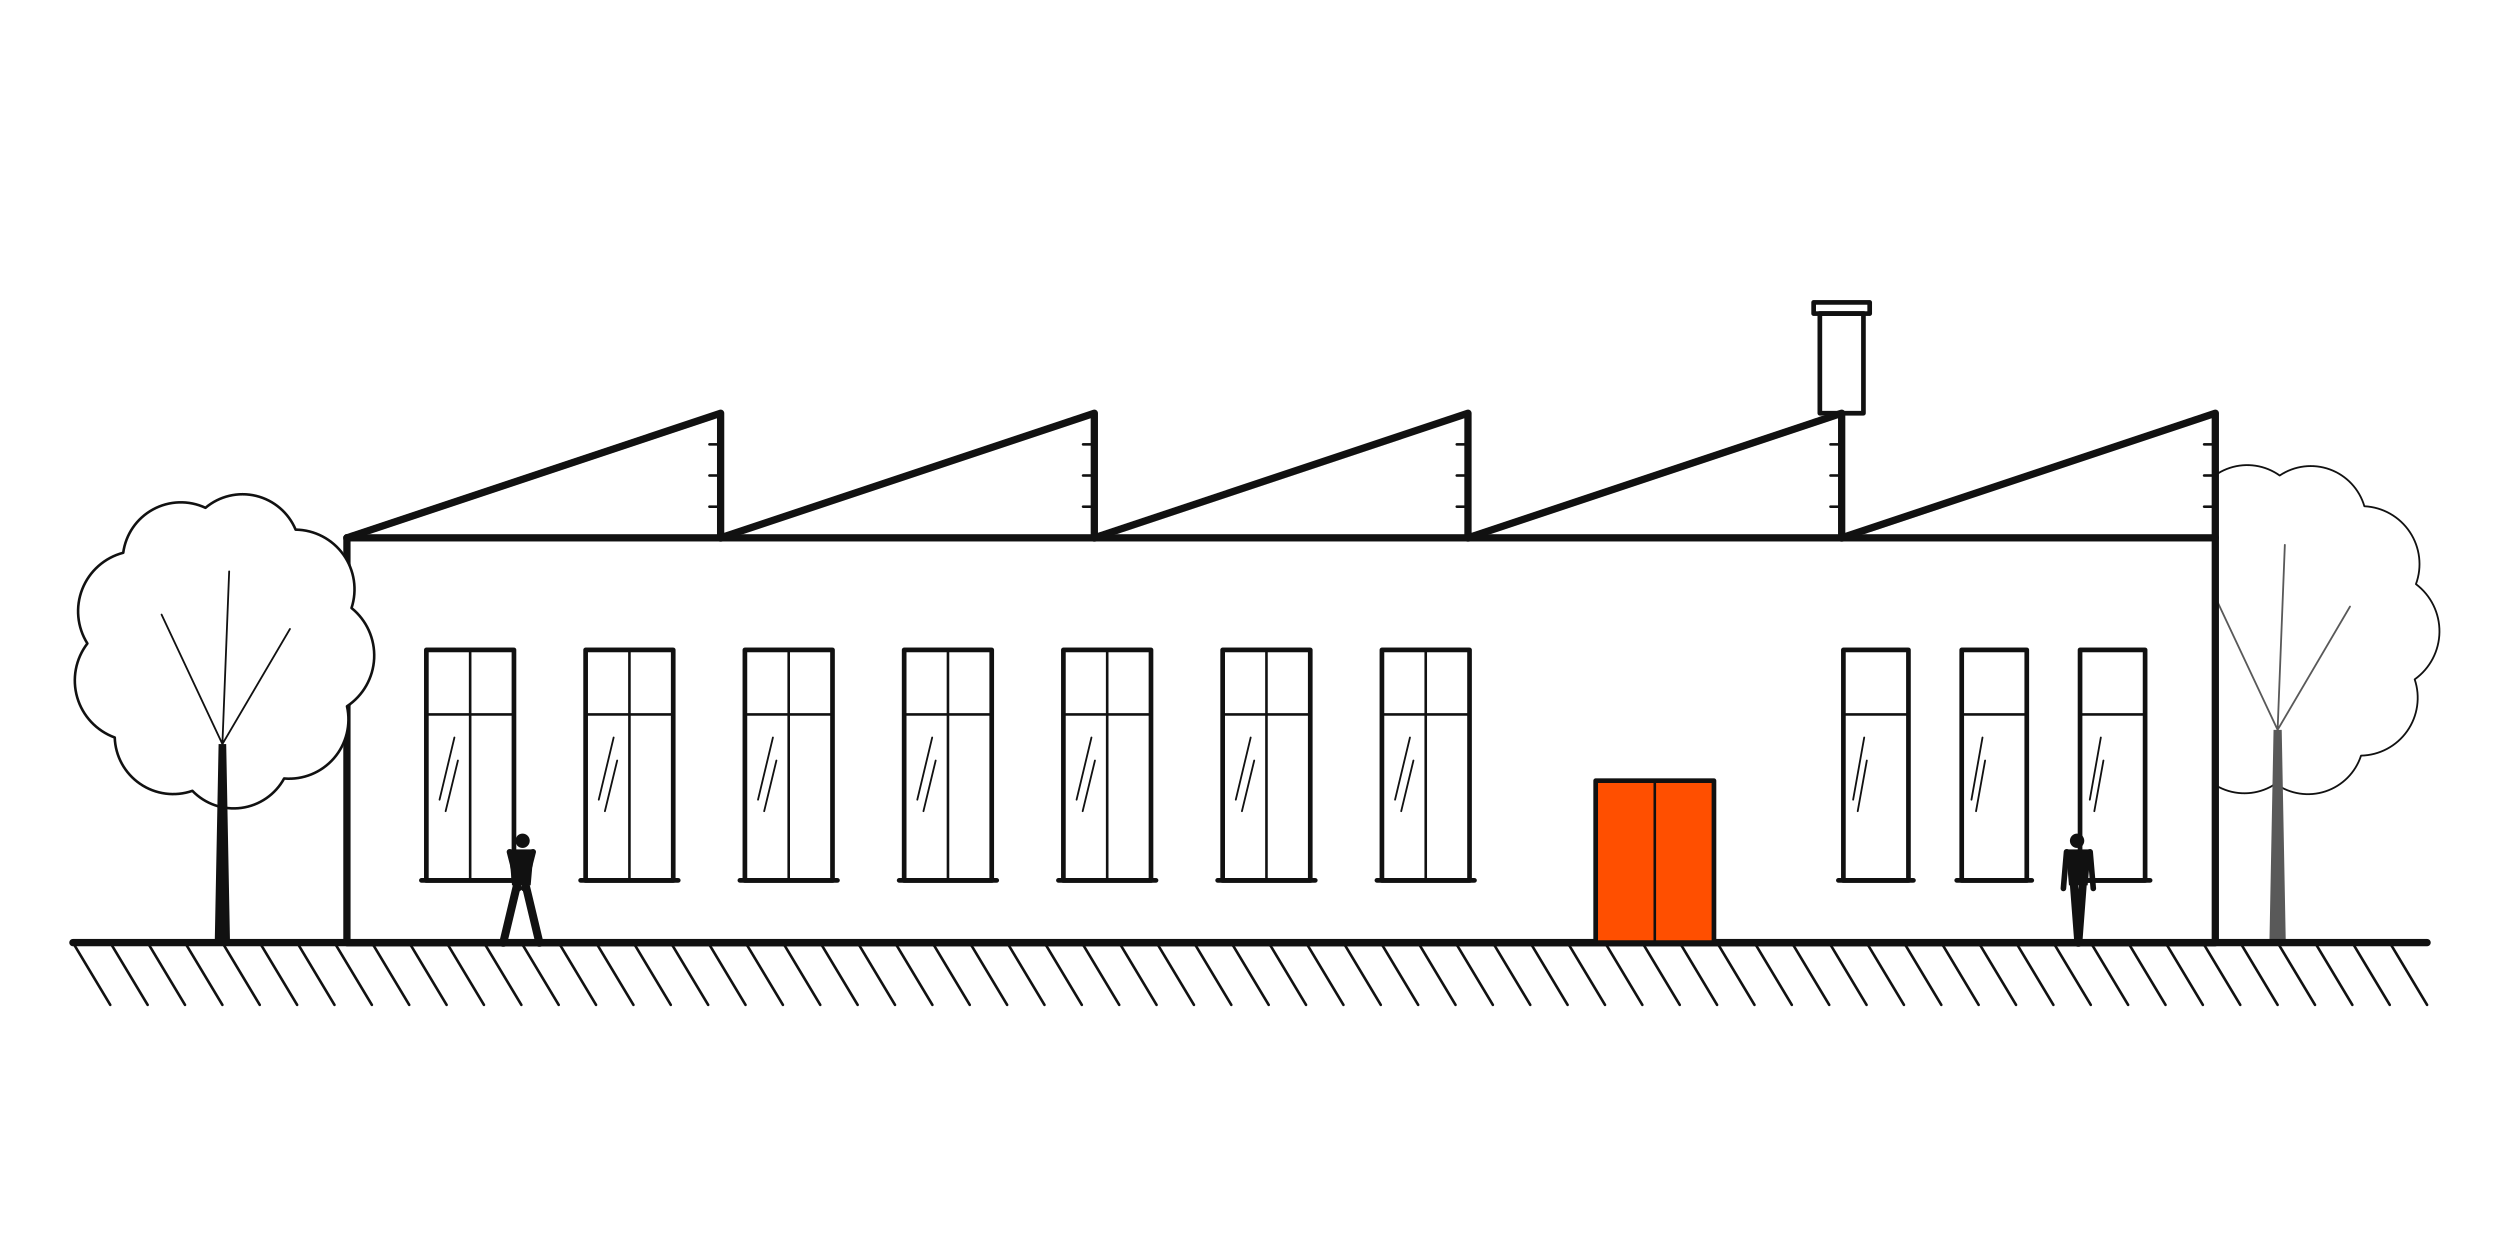
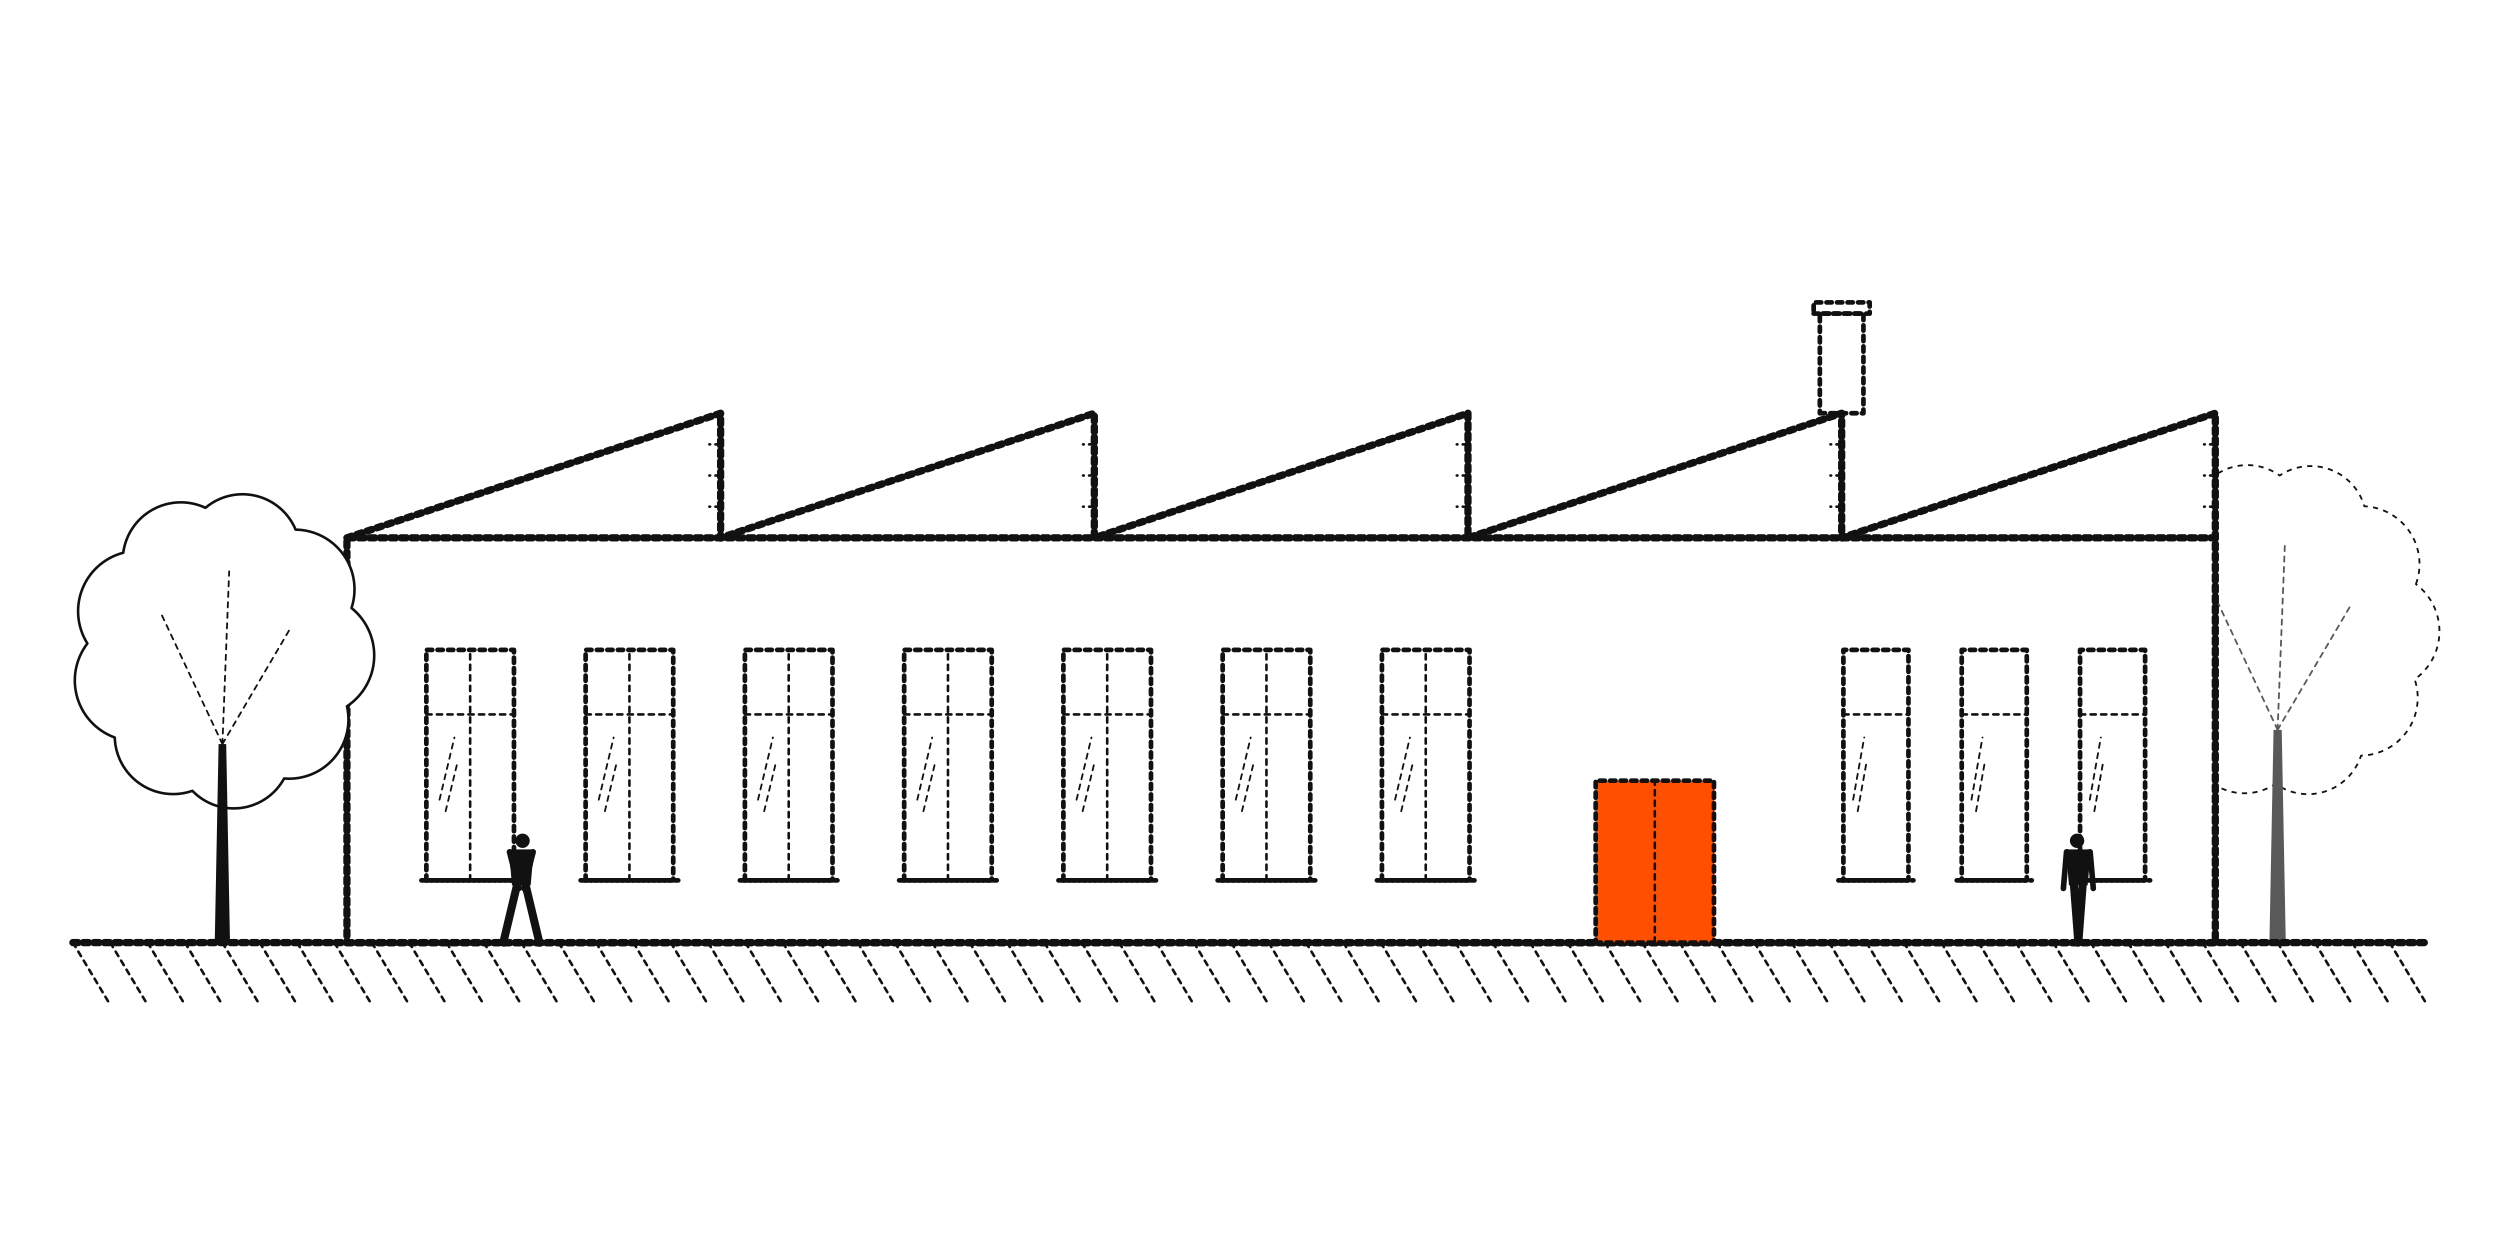
- <svg xmlns="http://www.w3.org/2000/svg" viewBox="0 0 480 240" width="480" height="240" role="img" aria-labelledby="v6-title v6-desc" data-kit="arch.mjs" data-scale="11.958" data-palette="{&quot;ink&quot;:&quot;#111111&quot;,&quot;paper&quot;:&quot;#FFFFFF&quot;,&quot;tint&quot;:&quot;#F7F7F8&quot;,&quot;mid&quot;:&quot;#595959&quot;,&quot;accent&quot;:&quot;#FF4F00&quot;}">
+ <svg xmlns="http://www.w3.org/2000/svg" viewBox="0 0 480 240" width="480" height="240" role="img" aria-labelledby="v6-title v6-desc" data-kit="arch.mjs" data-scale="11.958" data-palette="{&quot;ink&quot;:&quot;#111111&quot;,&quot;paper&quot;:&quot;#FFFFFF&quot;,&quot;tint&quot;:&quot;#F7F7F8&quot;,&quot;mid&quot;:&quot;#595959&quot;,&quot;accent&quot;:&quot;#FF4F00&quot;}" data-animate="true">
+   <style>
+ /* The hidden state lives only in the keyframes (fill-mode both): where animations do not run, the drawing shows complete. */
+ .v6-draw{stroke-dasharray:1 1.02;animation:v6-draw 0.90s ease-out both}
+ .v6-fade{animation:v6-fade 0.60s ease-out both}
+ @keyframes v6-draw{from{stroke-dashoffset:1.01}to{stroke-dashoffset:0}}
+ @keyframes v6-fade{from{opacity:0}to{opacity:1}}
+ @media (prefers-reduced-motion: reduce){.v6-draw,.v6-fade{animation:none;stroke-dasharray:none;stroke-dashoffset:0;opacity:1}}
+ </style>
  <rect width="480" height="240" fill="#FFFFFF" />
  <g data-layer="back">
-     <path d="M463.86 112.15A11.12 11.12 0 0 0 453.96 97.2A10.72 10.72 0 0 0 437.7 91.3A10.71 10.71 0 0 0 421.28 96.71A11.10 11.10 0 0 0 410.98 111.35A11.34 11.34 0 0 0 410.74 129.64A11.12 11.12 0 0 0 420.64 144.59A10.72 10.72 0 0 0 436.91 150.49A10.71 10.71 0 0 0 453.32 145.08A11.10 11.10 0 0 0 463.62 130.44A11.34 11.34 0 0 0 463.86 112.15Z" fill="none" stroke="#111111" stroke-width="0.35" stroke-linejoin="round" />
-     <path d="M435.73 180.98L436.52 140.13L438.09 140.13L438.87 180.98Z" fill="#595959" stroke="none" />
-     <path d="M437.3 140.13L424.79 113.5M437.3 140.13L451.2 116.46M437.3 140.13L438.69 104.62" fill="none" stroke="#595959" stroke-width="0.35" stroke-linecap="round" stroke-linejoin="round" />
+     <path class="v6-draw" pathLength="1" style="animation-delay:0.00s" d="M463.86 112.15A11.12 11.12 0 0 0 453.96 97.2A10.72 10.72 0 0 0 437.7 91.3A10.71 10.71 0 0 0 421.28 96.71A11.10 11.10 0 0 0 410.98 111.35A11.34 11.34 0 0 0 410.74 129.64A11.12 11.12 0 0 0 420.64 144.59A10.72 10.72 0 0 0 436.91 150.49A10.71 10.71 0 0 0 453.32 145.08A11.10 11.10 0 0 0 463.62 130.44A11.34 11.34 0 0 0 463.86 112.15Z" fill="none" stroke="#111111" stroke-width="0.35" stroke-linejoin="round" />
+     <path class="v6-fade" style="animation-delay:0.03s" d="M435.73 180.98L436.52 140.13L438.09 140.13L438.87 180.98Z" fill="#595959" stroke="none" />
+     <path class="v6-draw" pathLength="1" style="animation-delay:0.05s" d="M437.3 140.13L424.79 113.5M437.3 140.13L451.2 116.46M437.3 140.13L438.69 104.62" fill="none" stroke="#595959" stroke-width="0.35" stroke-linecap="round" stroke-linejoin="round" />
  </g>
  <g data-layer="ground">
-     <path d="M14 180.98L466 180.98" fill="none" stroke="#111111" stroke-width="1.4" stroke-linecap="round" stroke-linejoin="round" />
-     <path d="M14 180.98L21.17 192.94M21.17 180.98L28.35 192.94M28.35 180.98L35.52 192.94M35.52 180.98L42.7 192.94M42.7 180.98L49.87 192.94M49.87 180.98L57.05 192.94M57.05 180.98L64.22 192.94M64.22 180.98L71.4 192.94M71.4 180.98L78.57 192.94M78.57 180.98L85.75 192.94M85.75 180.98L92.92 192.94M92.92 180.98L100.1 192.94M100.1 180.98L107.27 192.94M107.27 180.98L114.44 192.94M114.44 180.98L121.62 192.94M121.62 180.98L128.79 192.94M128.79 180.98L135.97 192.94M135.97 180.98L143.14 192.94M143.14 180.98L150.32 192.94M150.32 180.98L157.49 192.94M157.49 180.98L164.67 192.94M164.67 180.98L171.84 192.94M171.84 180.98L179.02 192.94M179.02 180.98L186.19 192.94M186.19 180.98L193.37 192.94M193.37 180.98L200.54 192.94M200.54 180.98L207.71 192.94M207.71 180.98L214.89 192.94M214.89 180.98L222.06 192.94M222.06 180.98L229.24 192.94M229.24 180.98L236.41 192.94M236.41 180.98L243.59 192.94M243.59 180.98L250.76 192.94M250.76 180.98L257.94 192.94M257.94 180.98L265.11 192.94M265.11 180.98L272.29 192.94M272.29 180.98L279.46 192.94M279.46 180.98L286.63 192.94M286.63 180.98L293.81 192.94M293.81 180.98L300.98 192.94M300.98 180.98L308.16 192.94M308.16 180.98L315.33 192.94M315.33 180.98L322.51 192.94M322.51 180.98L329.68 192.94M329.68 180.98L336.86 192.94M336.86 180.98L344.03 192.94M344.03 180.98L351.21 192.94M351.21 180.98L358.38 192.94M358.38 180.98L365.56 192.94M365.56 180.98L372.73 192.94M372.73 180.98L379.9 192.94M379.9 180.98L387.08 192.94M387.08 180.98L394.25 192.94M394.25 180.98L401.43 192.94M401.43 180.98L408.6 192.94M408.6 180.98L415.78 192.94M415.78 180.98L422.95 192.94M422.95 180.98L430.13 192.94M430.13 180.98L437.3 192.94M437.3 180.98L444.48 192.94M444.48 180.98L451.65 192.94M451.65 180.98L458.83 192.94M458.83 180.98L466 192.94" fill="none" stroke="#111111" stroke-width="0.5" stroke-linecap="round" stroke-linejoin="round" />
+     <path class="v6-draw" pathLength="1" style="animation-delay:0.15s" d="M14 180.98L466 180.98" fill="none" stroke="#111111" stroke-width="1.4" stroke-linecap="round" stroke-linejoin="round" />
+     <path class="v6-draw" pathLength="1" style="animation-delay:0.17s" d="M14 180.98L21.17 192.94M21.17 180.98L28.35 192.94M28.35 180.98L35.52 192.94M35.52 180.98L42.7 192.94M42.7 180.98L49.87 192.94M49.87 180.98L57.05 192.94M57.05 180.98L64.22 192.94M64.22 180.98L71.4 192.94M71.4 180.98L78.57 192.94M78.57 180.98L85.75 192.94M85.75 180.98L92.92 192.94M92.92 180.98L100.1 192.94M100.1 180.98L107.27 192.94M107.27 180.98L114.44 192.94M114.44 180.98L121.62 192.94M121.62 180.98L128.79 192.94M128.79 180.98L135.97 192.94M135.97 180.98L143.14 192.94M143.14 180.98L150.32 192.94M150.32 180.98L157.49 192.94M157.49 180.98L164.67 192.94M164.67 180.98L171.84 192.94M171.84 180.98L179.02 192.94M179.02 180.98L186.19 192.94M186.19 180.98L193.37 192.94M193.37 180.98L200.54 192.94M200.54 180.98L207.71 192.94M207.71 180.98L214.89 192.94M214.89 180.98L222.06 192.94M222.06 180.98L229.24 192.94M229.24 180.98L236.41 192.94M236.41 180.98L243.59 192.94M243.59 180.98L250.76 192.94M250.76 180.98L257.94 192.94M257.94 180.98L265.11 192.94M265.11 180.98L272.29 192.94M272.29 180.98L279.46 192.94M279.46 180.98L286.63 192.94M286.63 180.98L293.81 192.94M293.81 180.98L300.98 192.94M300.98 180.98L308.16 192.94M308.16 180.98L315.33 192.94M315.33 180.98L322.51 192.94M322.51 180.98L329.68 192.94M329.68 180.98L336.86 192.94M336.86 180.98L344.03 192.94M344.03 180.98L351.21 192.94M351.21 180.98L358.38 192.94M358.38 180.98L365.56 192.94M365.56 180.98L372.73 192.94M372.73 180.98L379.9 192.94M379.9 180.98L387.08 192.94M387.08 180.98L394.25 192.94M394.25 180.98L401.43 192.94M401.43 180.98L408.6 192.94M408.6 180.98L415.78 192.94M415.78 180.98L422.95 192.94M422.95 180.98L430.13 192.94M430.13 180.98L437.3 192.94M437.3 180.98L444.48 192.94M444.48 180.98L451.65 192.94M451.65 180.98L458.83 192.94M458.83 180.98L466 192.94" fill="none" stroke="#111111" stroke-width="0.5" stroke-linecap="round" stroke-linejoin="round" />
  </g>
  <g data-layer="fill">
-     <path d="M66.61 180.98H425.34V103.26H66.61Z" fill="#FFFFFF" stroke="none" />
-     <path d="M66.61 103.26L138.36 79.34V103.26L210.11 79.34V103.26L281.85 79.34V103.26L353.6 79.34V103.26L425.34 79.34V103.26Z" fill="#FFFFFF" stroke="none" />
-     <path d="M349.41 79.34H357.78V60.21H349.41Z" fill="#FFFFFF" stroke="none" />
+     <path class="v6-fade" style="animation-delay:0.90s" d="M66.61 180.98H425.34V103.26H66.61Z" fill="#FFFFFF" stroke="none" />
+     <path class="v6-fade" style="animation-delay:0.93s" d="M66.61 103.26L138.36 79.34V103.26L210.11 79.34V103.26L281.85 79.34V103.26L353.6 79.34V103.26L425.34 79.34V103.26Z" fill="#FFFFFF" stroke="none" />
+     <path class="v6-fade" style="animation-delay:0.95s" d="M349.41 79.34H357.78V60.21H349.41Z" fill="#FFFFFF" stroke="none" />
  </g>
  <g data-layer="lines">
-     <path d="M66.61 180.98H425.34V103.26H66.61Z" fill="none" stroke="#111111" stroke-width="1.4" stroke-linecap="round" stroke-linejoin="round" />
-     <path d="M66.61 103.26L138.36 79.34V103.26L210.11 79.34V103.26L281.85 79.34V103.26L353.6 79.34V103.26L425.34 79.34V103.26" fill="none" stroke="#111111" stroke-width="1.4" stroke-linecap="round" stroke-linejoin="round" />
-     <path d="M349.41 79.34H357.78V60.21H349.41Z" fill="none" stroke="#111111" stroke-width="0.9" stroke-linecap="round" stroke-linejoin="round" />
-     <path d="M348.22 60.21H358.98V58.06H348.22Z" fill="none" stroke="#111111" stroke-width="0.9" stroke-linecap="round" stroke-linejoin="round" />
+     <path class="v6-draw" pathLength="1" style="animation-delay:0.35s" d="M66.61 180.98H425.34V103.26H66.61Z" fill="none" stroke="#111111" stroke-width="1.4" stroke-linecap="round" stroke-linejoin="round" />
+     <path class="v6-draw" pathLength="1" style="animation-delay:0.38s" d="M66.61 103.26L138.36 79.34V103.26L210.11 79.34V103.26L281.85 79.34V103.26L353.6 79.34V103.26L425.34 79.34V103.26" fill="none" stroke="#111111" stroke-width="1.4" stroke-linecap="round" stroke-linejoin="round" />
+     <path class="v6-draw" pathLength="1" style="animation-delay:0.40s" d="M349.41 79.34H357.78V60.21H349.41Z" fill="none" stroke="#111111" stroke-width="0.9" stroke-linecap="round" stroke-linejoin="round" />
+     <path class="v6-draw" pathLength="1" style="animation-delay:0.42s" d="M348.22 60.21H358.98V58.06H348.22Z" fill="none" stroke="#111111" stroke-width="0.9" stroke-linecap="round" stroke-linejoin="round" />
  </g>
  <g data-layer="detail">
-     <path d="M138.36 97.28L136.21 97.28M138.36 91.3L136.21 91.3M138.36 85.32L136.21 85.32M210.11 97.28L207.95 97.28M210.11 91.3L207.95 91.3M210.11 85.32L207.95 85.32M281.85 97.28L279.7 97.28M281.85 91.3L279.7 91.3M281.85 85.32L279.7 85.32M353.6 97.28L351.45 97.28M353.6 91.3L351.45 91.3M353.6 85.32L351.45 85.32M425.34 97.28L423.19 97.28M425.34 91.3L423.19 91.3M425.34 85.32L423.19 85.32" fill="none" stroke="#111111" stroke-width="0.5" stroke-linecap="round" stroke-linejoin="round" />
-     <path d="M81.86 169.03H98.68V124.78H81.86Z" fill="#FFFFFF" stroke="none" />
-     <path d="M81.86 169.03H98.68V124.78H81.86Z" fill="none" stroke="#111111" stroke-width="0.9" stroke-linecap="round" stroke-linejoin="round" />
-     <path d="M90.27 169.03L90.27 124.78M81.86 137.17L98.68 137.17" fill="none" stroke="#111111" stroke-width="0.5" stroke-linecap="round" stroke-linejoin="round" />
-     <path d="M84.39 153.54L87.25 141.6M85.56 155.75L87.92 146.02" fill="none" stroke="#111111" stroke-width="0.35" stroke-linecap="round" stroke-linejoin="round" />
-     <path d="M80.91 169.03L99.64 169.03" fill="none" stroke="#111111" stroke-width="0.9" stroke-linecap="round" stroke-linejoin="round" />
-     <path d="M112.44 169.03H129.26V124.78H112.44Z" fill="#FFFFFF" stroke="none" />
-     <path d="M112.44 169.03H129.26V124.78H112.44Z" fill="none" stroke="#111111" stroke-width="0.9" stroke-linecap="round" stroke-linejoin="round" />
-     <path d="M120.85 169.03L120.85 124.78M112.44 137.17L129.26 137.17" fill="none" stroke="#111111" stroke-width="0.5" stroke-linecap="round" stroke-linejoin="round" />
-     <path d="M114.96 153.54L117.82 141.6M116.14 155.75L118.5 146.02" fill="none" stroke="#111111" stroke-width="0.35" stroke-linecap="round" stroke-linejoin="round" />
-     <path d="M111.48 169.03L130.22 169.03" fill="none" stroke="#111111" stroke-width="0.9" stroke-linecap="round" stroke-linejoin="round" />
-     <path d="M143.02 169.03H159.84V124.78H143.02Z" fill="#FFFFFF" stroke="none" />
-     <path d="M143.02 169.03H159.84V124.78H143.02Z" fill="none" stroke="#111111" stroke-width="0.9" stroke-linecap="round" stroke-linejoin="round" />
-     <path d="M151.43 169.03L151.43 124.78M143.02 137.17L159.84 137.17" fill="none" stroke="#111111" stroke-width="0.5" stroke-linecap="round" stroke-linejoin="round" />
-     <path d="M145.54 153.54L148.4 141.6M146.72 155.75L149.07 146.02" fill="none" stroke="#111111" stroke-width="0.35" stroke-linecap="round" stroke-linejoin="round" />
-     <path d="M142.06 169.03L160.79 169.03" fill="none" stroke="#111111" stroke-width="0.9" stroke-linecap="round" stroke-linejoin="round" />
-     <path d="M173.6 169.03H190.41V124.78H173.6Z" fill="#FFFFFF" stroke="none" />
-     <path d="M173.6 169.03H190.41V124.78H173.6Z" fill="none" stroke="#111111" stroke-width="0.9" stroke-linecap="round" stroke-linejoin="round" />
-     <path d="M182.01 169.03L182.01 124.78M173.6 137.17L190.41 137.17" fill="none" stroke="#111111" stroke-width="0.5" stroke-linecap="round" stroke-linejoin="round" />
-     <path d="M176.12 153.54L178.98 141.6M177.3 155.75L179.65 146.02" fill="none" stroke="#111111" stroke-width="0.35" stroke-linecap="round" stroke-linejoin="round" />
-     <path d="M172.64 169.03L191.37 169.03" fill="none" stroke="#111111" stroke-width="0.9" stroke-linecap="round" stroke-linejoin="round" />
-     <path d="M204.17 169.03H220.99V124.78H204.17Z" fill="#FFFFFF" stroke="none" />
-     <path d="M204.17 169.03H220.99V124.78H204.17Z" fill="none" stroke="#111111" stroke-width="0.9" stroke-linecap="round" stroke-linejoin="round" />
-     <path d="M212.58 169.03L212.58 124.78M204.17 137.17L220.99 137.17" fill="none" stroke="#111111" stroke-width="0.5" stroke-linecap="round" stroke-linejoin="round" />
-     <path d="M206.7 153.54L209.56 141.6M207.87 155.75L210.23 146.02" fill="none" stroke="#111111" stroke-width="0.35" stroke-linecap="round" stroke-linejoin="round" />
-     <path d="M203.22 169.03L221.95 169.03" fill="none" stroke="#111111" stroke-width="0.9" stroke-linecap="round" stroke-linejoin="round" />
-     <path d="M234.75 169.03H251.57V124.78H234.75Z" fill="#FFFFFF" stroke="none" />
-     <path d="M234.75 169.03H251.57V124.78H234.75Z" fill="none" stroke="#111111" stroke-width="0.9" stroke-linecap="round" stroke-linejoin="round" />
-     <path d="M243.16 169.03L243.16 124.78M234.75 137.17L251.57 137.17" fill="none" stroke="#111111" stroke-width="0.5" stroke-linecap="round" stroke-linejoin="round" />
-     <path d="M237.27 153.54L240.13 141.6M238.45 155.75L240.81 146.02" fill="none" stroke="#111111" stroke-width="0.35" stroke-linecap="round" stroke-linejoin="round" />
-     <path d="M233.79 169.03L252.53 169.03" fill="none" stroke="#111111" stroke-width="0.9" stroke-linecap="round" stroke-linejoin="round" />
-     <path d="M265.33 169.03H282.15V124.78H265.33Z" fill="#FFFFFF" stroke="none" />
-     <path d="M265.33 169.03H282.15V124.78H265.33Z" fill="none" stroke="#111111" stroke-width="0.9" stroke-linecap="round" stroke-linejoin="round" />
-     <path d="M273.74 169.03L273.74 124.78M265.33 137.17L282.15 137.17" fill="none" stroke="#111111" stroke-width="0.5" stroke-linecap="round" stroke-linejoin="round" />
-     <path d="M267.85 153.54L270.71 141.6M269.03 155.75L271.38 146.02" fill="none" stroke="#111111" stroke-width="0.35" stroke-linecap="round" stroke-linejoin="round" />
-     <path d="M264.37 169.03L283.1 169.03" fill="none" stroke="#111111" stroke-width="0.9" stroke-linecap="round" stroke-linejoin="round" />
-     <path d="M306.37 180.98H329.08V149.89H306.37Z" fill="#FF4F00" stroke="none" />
-     <path d="M306.37 180.98H329.08V149.89H306.37Z" fill="none" stroke="#111111" stroke-width="0.9" stroke-linecap="round" stroke-linejoin="round" />
-     <path d="M317.72 180.98L317.72 149.89" fill="none" stroke="#111111" stroke-width="0.5" stroke-linecap="round" stroke-linejoin="round" />
-     <path d="M353.93 169.03H366.42V124.78H353.93Z" fill="#FFFFFF" stroke="none" />
-     <path d="M353.93 169.03H366.42V124.78H353.93Z" fill="none" stroke="#111111" stroke-width="0.9" stroke-linecap="round" stroke-linejoin="round" />
-     <path d="M353.93 137.17L366.42 137.17" fill="none" stroke="#111111" stroke-width="0.5" stroke-linecap="round" stroke-linejoin="round" />
-     <path d="M355.8 153.54L357.93 141.6M356.68 155.75L358.43 146.02" fill="none" stroke="#111111" stroke-width="0.35" stroke-linecap="round" stroke-linejoin="round" />
-     <path d="M352.97 169.03L367.38 169.03" fill="none" stroke="#111111" stroke-width="0.9" stroke-linecap="round" stroke-linejoin="round" />
-     <path d="M376.65 169.03H389.14V124.78H376.65Z" fill="#FFFFFF" stroke="none" />
-     <path d="M376.65 169.03H389.14V124.78H376.65Z" fill="none" stroke="#111111" stroke-width="0.9" stroke-linecap="round" stroke-linejoin="round" />
-     <path d="M376.65 137.17L389.14 137.17" fill="none" stroke="#111111" stroke-width="0.5" stroke-linecap="round" stroke-linejoin="round" />
-     <path d="M378.52 153.54L380.64 141.6M379.4 155.75L381.14 146.02" fill="none" stroke="#111111" stroke-width="0.35" stroke-linecap="round" stroke-linejoin="round" />
-     <path d="M375.69 169.03L390.1 169.03" fill="none" stroke="#111111" stroke-width="0.9" stroke-linecap="round" stroke-linejoin="round" />
-     <path d="M399.37 169.03H411.86V124.78H399.37Z" fill="#FFFFFF" stroke="none" />
-     <path d="M399.37 169.03H411.86V124.78H399.37Z" fill="none" stroke="#111111" stroke-width="0.9" stroke-linecap="round" stroke-linejoin="round" />
-     <path d="M399.37 137.17L411.86 137.17" fill="none" stroke="#111111" stroke-width="0.5" stroke-linecap="round" stroke-linejoin="round" />
-     <path d="M401.24 153.54L403.36 141.6M402.11 155.75L403.86 146.02" fill="none" stroke="#111111" stroke-width="0.35" stroke-linecap="round" stroke-linejoin="round" />
-     <path d="M398.41 169.03L412.82 169.03" fill="none" stroke="#111111" stroke-width="0.9" stroke-linecap="round" stroke-linejoin="round" />
+     <path class="v6-draw" pathLength="1" style="animation-delay:1.10s" d="M138.36 97.28L136.21 97.28M138.36 91.3L136.21 91.3M138.36 85.32L136.21 85.32M210.11 97.28L207.95 97.28M210.11 91.3L207.95 91.3M210.11 85.32L207.95 85.32M281.85 97.28L279.7 97.28M281.85 91.3L279.7 91.3M281.85 85.32L279.7 85.32M353.6 97.28L351.45 97.28M353.6 91.3L351.45 91.3M353.6 85.32L351.45 85.32M425.34 97.28L423.19 97.28M425.34 91.3L423.19 91.3M425.34 85.32L423.19 85.32" fill="none" stroke="#111111" stroke-width="0.5" stroke-linecap="round" stroke-linejoin="round" />
+     <path class="v6-fade" style="animation-delay:1.13s" d="M81.86 169.03H98.68V124.78H81.86Z" fill="#FFFFFF" stroke="none" />
+     <path class="v6-draw" pathLength="1" style="animation-delay:1.15s" d="M81.86 169.03H98.68V124.78H81.86Z" fill="none" stroke="#111111" stroke-width="0.9" stroke-linecap="round" stroke-linejoin="round" />
+     <path class="v6-draw" pathLength="1" style="animation-delay:1.18s" d="M90.27 169.03L90.27 124.78M81.86 137.17L98.68 137.17" fill="none" stroke="#111111" stroke-width="0.5" stroke-linecap="round" stroke-linejoin="round" />
+     <path class="v6-draw" pathLength="1" style="animation-delay:1.20s" d="M84.39 153.54L87.25 141.6M85.56 155.75L87.92 146.02" fill="none" stroke="#111111" stroke-width="0.35" stroke-linecap="round" stroke-linejoin="round" />
+     <path class="v6-draw" pathLength="1" style="animation-delay:1.23s" d="M80.91 169.03L99.64 169.03" fill="none" stroke="#111111" stroke-width="0.9" stroke-linecap="round" stroke-linejoin="round" />
+     <path class="v6-fade" style="animation-delay:1.25s" d="M112.44 169.03H129.26V124.78H112.44Z" fill="#FFFFFF" stroke="none" />
+     <path class="v6-draw" pathLength="1" style="animation-delay:1.28s" d="M112.44 169.03H129.26V124.78H112.44Z" fill="none" stroke="#111111" stroke-width="0.9" stroke-linecap="round" stroke-linejoin="round" />
+     <path class="v6-draw" pathLength="1" style="animation-delay:1.30s" d="M120.85 169.03L120.85 124.78M112.44 137.17L129.26 137.17" fill="none" stroke="#111111" stroke-width="0.5" stroke-linecap="round" stroke-linejoin="round" />
+     <path class="v6-draw" pathLength="1" style="animation-delay:1.33s" d="M114.96 153.54L117.82 141.6M116.14 155.75L118.5 146.02" fill="none" stroke="#111111" stroke-width="0.35" stroke-linecap="round" stroke-linejoin="round" />
+     <path class="v6-draw" pathLength="1" style="animation-delay:1.35s" d="M111.48 169.03L130.22 169.03" fill="none" stroke="#111111" stroke-width="0.9" stroke-linecap="round" stroke-linejoin="round" />
+     <path class="v6-fade" style="animation-delay:1.38s" d="M143.02 169.03H159.84V124.78H143.02Z" fill="#FFFFFF" stroke="none" />
+     <path class="v6-draw" pathLength="1" style="animation-delay:1.40s" d="M143.02 169.03H159.84V124.78H143.02Z" fill="none" stroke="#111111" stroke-width="0.9" stroke-linecap="round" stroke-linejoin="round" />
+     <path class="v6-draw" pathLength="1" style="animation-delay:1.43s" d="M151.43 169.03L151.43 124.78M143.02 137.17L159.84 137.17" fill="none" stroke="#111111" stroke-width="0.5" stroke-linecap="round" stroke-linejoin="round" />
+     <path class="v6-draw" pathLength="1" style="animation-delay:1.45s" d="M145.54 153.54L148.4 141.6M146.72 155.75L149.07 146.02" fill="none" stroke="#111111" stroke-width="0.35" stroke-linecap="round" stroke-linejoin="round" />
+     <path class="v6-draw" pathLength="1" style="animation-delay:1.48s" d="M142.06 169.03L160.79 169.03" fill="none" stroke="#111111" stroke-width="0.9" stroke-linecap="round" stroke-linejoin="round" />
+     <path class="v6-fade" style="animation-delay:1.50s" d="M173.6 169.03H190.41V124.78H173.6Z" fill="#FFFFFF" stroke="none" />
+     <path class="v6-draw" pathLength="1" style="animation-delay:1.53s" d="M173.6 169.03H190.41V124.78H173.6Z" fill="none" stroke="#111111" stroke-width="0.9" stroke-linecap="round" stroke-linejoin="round" />
+     <path class="v6-draw" pathLength="1" style="animation-delay:1.55s" d="M182.01 169.03L182.01 124.78M173.6 137.17L190.41 137.17" fill="none" stroke="#111111" stroke-width="0.5" stroke-linecap="round" stroke-linejoin="round" />
+     <path class="v6-draw" pathLength="1" style="animation-delay:1.58s" d="M176.12 153.54L178.98 141.6M177.3 155.75L179.65 146.02" fill="none" stroke="#111111" stroke-width="0.35" stroke-linecap="round" stroke-linejoin="round" />
+     <path class="v6-draw" pathLength="1" style="animation-delay:1.60s" d="M172.64 169.03L191.37 169.03" fill="none" stroke="#111111" stroke-width="0.9" stroke-linecap="round" stroke-linejoin="round" />
+     <path class="v6-fade" style="animation-delay:1.63s" d="M204.17 169.03H220.99V124.78H204.17Z" fill="#FFFFFF" stroke="none" />
+     <path class="v6-draw" pathLength="1" style="animation-delay:1.65s" d="M204.17 169.03H220.99V124.78H204.17Z" fill="none" stroke="#111111" stroke-width="0.9" stroke-linecap="round" stroke-linejoin="round" />
+     <path class="v6-draw" pathLength="1" style="animation-delay:1.68s" d="M212.58 169.03L212.58 124.78M204.17 137.17L220.99 137.17" fill="none" stroke="#111111" stroke-width="0.5" stroke-linecap="round" stroke-linejoin="round" />
+     <path class="v6-draw" pathLength="1" style="animation-delay:1.70s" d="M206.7 153.54L209.56 141.6M207.87 155.75L210.23 146.02" fill="none" stroke="#111111" stroke-width="0.35" stroke-linecap="round" stroke-linejoin="round" />
+     <path class="v6-draw" pathLength="1" style="animation-delay:1.70s" d="M203.22 169.03L221.95 169.03" fill="none" stroke="#111111" stroke-width="0.9" stroke-linecap="round" stroke-linejoin="round" />
+     <path class="v6-fade" style="animation-delay:1.70s" d="M234.75 169.03H251.57V124.78H234.75Z" fill="#FFFFFF" stroke="none" />
+     <path class="v6-draw" pathLength="1" style="animation-delay:1.70s" d="M234.75 169.03H251.57V124.78H234.75Z" fill="none" stroke="#111111" stroke-width="0.9" stroke-linecap="round" stroke-linejoin="round" />
+     <path class="v6-draw" pathLength="1" style="animation-delay:1.70s" d="M243.16 169.03L243.16 124.78M234.75 137.17L251.57 137.17" fill="none" stroke="#111111" stroke-width="0.5" stroke-linecap="round" stroke-linejoin="round" />
+     <path class="v6-draw" pathLength="1" style="animation-delay:1.70s" d="M237.27 153.54L240.13 141.6M238.45 155.75L240.81 146.02" fill="none" stroke="#111111" stroke-width="0.35" stroke-linecap="round" stroke-linejoin="round" />
+     <path class="v6-draw" pathLength="1" style="animation-delay:1.70s" d="M233.79 169.03L252.53 169.03" fill="none" stroke="#111111" stroke-width="0.9" stroke-linecap="round" stroke-linejoin="round" />
+     <path class="v6-fade" style="animation-delay:1.70s" d="M265.33 169.03H282.15V124.78H265.33Z" fill="#FFFFFF" stroke="none" />
+     <path class="v6-draw" pathLength="1" style="animation-delay:1.70s" d="M265.33 169.03H282.15V124.78H265.33Z" fill="none" stroke="#111111" stroke-width="0.9" stroke-linecap="round" stroke-linejoin="round" />
+     <path class="v6-draw" pathLength="1" style="animation-delay:1.70s" d="M273.74 169.03L273.74 124.78M265.33 137.17L282.15 137.17" fill="none" stroke="#111111" stroke-width="0.5" stroke-linecap="round" stroke-linejoin="round" />
+     <path class="v6-draw" pathLength="1" style="animation-delay:1.70s" d="M267.85 153.54L270.71 141.6M269.03 155.75L271.38 146.02" fill="none" stroke="#111111" stroke-width="0.35" stroke-linecap="round" stroke-linejoin="round" />
+     <path class="v6-draw" pathLength="1" style="animation-delay:1.70s" d="M264.37 169.03L283.1 169.03" fill="none" stroke="#111111" stroke-width="0.9" stroke-linecap="round" stroke-linejoin="round" />
+     <path class="v6-fade" style="animation-delay:1.70s" d="M306.37 180.98H329.08V149.89H306.37Z" fill="#FF4F00" stroke="none" />
+     <path class="v6-draw" pathLength="1" style="animation-delay:1.70s" d="M306.37 180.98H329.08V149.89H306.37Z" fill="none" stroke="#111111" stroke-width="0.9" stroke-linecap="round" stroke-linejoin="round" />
+     <path class="v6-draw" pathLength="1" style="animation-delay:1.70s" d="M317.72 180.98L317.72 149.89" fill="none" stroke="#111111" stroke-width="0.5" stroke-linecap="round" stroke-linejoin="round" />
+     <path class="v6-fade" style="animation-delay:1.70s" d="M353.93 169.03H366.42V124.78H353.93Z" fill="#FFFFFF" stroke="none" />
+     <path class="v6-draw" pathLength="1" style="animation-delay:1.70s" d="M353.93 169.03H366.42V124.78H353.93Z" fill="none" stroke="#111111" stroke-width="0.9" stroke-linecap="round" stroke-linejoin="round" />
+     <path class="v6-draw" pathLength="1" style="animation-delay:1.70s" d="M353.93 137.17L366.42 137.17" fill="none" stroke="#111111" stroke-width="0.5" stroke-linecap="round" stroke-linejoin="round" />
+     <path class="v6-draw" pathLength="1" style="animation-delay:1.70s" d="M355.8 153.54L357.93 141.6M356.68 155.75L358.43 146.02" fill="none" stroke="#111111" stroke-width="0.35" stroke-linecap="round" stroke-linejoin="round" />
+     <path class="v6-draw" pathLength="1" style="animation-delay:1.70s" d="M352.97 169.03L367.38 169.03" fill="none" stroke="#111111" stroke-width="0.9" stroke-linecap="round" stroke-linejoin="round" />
+     <path class="v6-fade" style="animation-delay:1.70s" d="M376.65 169.03H389.14V124.78H376.65Z" fill="#FFFFFF" stroke="none" />
+     <path class="v6-draw" pathLength="1" style="animation-delay:1.70s" d="M376.65 169.03H389.14V124.78H376.65Z" fill="none" stroke="#111111" stroke-width="0.9" stroke-linecap="round" stroke-linejoin="round" />
+     <path class="v6-draw" pathLength="1" style="animation-delay:1.70s" d="M376.65 137.17L389.14 137.17" fill="none" stroke="#111111" stroke-width="0.5" stroke-linecap="round" stroke-linejoin="round" />
+     <path class="v6-draw" pathLength="1" style="animation-delay:1.70s" d="M378.52 153.54L380.64 141.6M379.4 155.75L381.14 146.02" fill="none" stroke="#111111" stroke-width="0.35" stroke-linecap="round" stroke-linejoin="round" />
+     <path class="v6-draw" pathLength="1" style="animation-delay:1.70s" d="M375.69 169.03L390.1 169.03" fill="none" stroke="#111111" stroke-width="0.9" stroke-linecap="round" stroke-linejoin="round" />
+     <path class="v6-fade" style="animation-delay:1.70s" d="M399.37 169.03H411.86V124.78H399.37Z" fill="#FFFFFF" stroke="none" />
+     <path class="v6-draw" pathLength="1" style="animation-delay:1.70s" d="M399.37 169.03H411.86V124.78H399.37Z" fill="none" stroke="#111111" stroke-width="0.9" stroke-linecap="round" stroke-linejoin="round" />
+     <path class="v6-draw" pathLength="1" style="animation-delay:1.70s" d="M399.37 137.17L411.86 137.17" fill="none" stroke="#111111" stroke-width="0.5" stroke-linecap="round" stroke-linejoin="round" />
+     <path class="v6-draw" pathLength="1" style="animation-delay:1.70s" d="M401.24 153.54L403.36 141.6M402.11 155.75L403.86 146.02" fill="none" stroke="#111111" stroke-width="0.35" stroke-linecap="round" stroke-linejoin="round" />
+     <path class="v6-draw" pathLength="1" style="animation-delay:1.70s" d="M398.41 169.03L412.82 169.03" fill="none" stroke="#111111" stroke-width="0.9" stroke-linecap="round" stroke-linejoin="round" />
  </g>
  <g data-layer="front">
-     <path d="M67.49 116.74A11.46 11.46 0 0 0 56.76 101.69A11.04 11.04 0 0 0 39.45 97.5A11.16 11.16 0 0 0 23.66 106.13A11.61 11.61 0 0 0 16.78 123.55A11.65 11.65 0 0 0 22.03 141.6A11.22 11.22 0 0 0 36.94 151.84A11.02 11.02 0 0 0 54.55 149.47A11.39 11.39 0 0 0 66.62 135.61A11.71 11.71 0 0 0 67.49 116.74Z" fill="#FFFFFF" stroke="#111111" stroke-width="0.5" stroke-linejoin="round" />
-     <path d="M41.23 180.98L41.97 142.86L43.43 142.86L44.16 180.98Z" fill="#111111" stroke="none" />
-     <path d="M42.7 142.86L31.02 118M42.7 142.86L55.67 120.76M42.7 142.86L44 109.71" fill="none" stroke="#111111" stroke-width="0.35" stroke-linecap="round" stroke-linejoin="round" />
-     <circle cx="100.33" cy="161.43" r="1.38" fill="#111111" stroke="none" />
-     <path d="M97.7 163.08L102.49 163.08L101.89 169.98L98.3 169.98Z" fill="#111111" stroke="none" />
-     <path data-part="figure" d="M99.26 169.98L96.63 180.98M100.93 169.98L103.56 180.98" fill="none" stroke="#111111" stroke-width="1.55" stroke-linecap="round" />
-     <path data-part="figure" d="M97.82 163.56L99.62 170.58M102.37 163.56L100.57 170.58" fill="none" stroke="#111111" stroke-width="1.08" stroke-linecap="round" />
-     <circle cx="398.8" cy="161.43" r="1.38" fill="#111111" stroke="none" />
-     <path d="M396.65 163.08L401.43 163.08L400.83 169.98L397.24 169.98Z" fill="#111111" stroke="none" />
-     <path data-part="figure" d="M398.2 169.98L399.04 180.98M399.87 169.98L399.04 180.98" fill="none" stroke="#111111" stroke-width="1.55" stroke-linecap="round" />
-     <path data-part="figure" d="M396.77 163.56L396.17 170.58M401.31 163.56L401.91 170.58" fill="none" stroke="#111111" stroke-width="1.08" stroke-linecap="round" />
+     <path class="v6-fade" style="animation-delay:1.60s" d="M67.49 116.74A11.46 11.46 0 0 0 56.76 101.69A11.04 11.04 0 0 0 39.45 97.5A11.16 11.16 0 0 0 23.66 106.13A11.61 11.61 0 0 0 16.78 123.55A11.65 11.65 0 0 0 22.03 141.6A11.22 11.22 0 0 0 36.94 151.84A11.02 11.02 0 0 0 54.55 149.47A11.39 11.39 0 0 0 66.62 135.61A11.71 11.71 0 0 0 67.49 116.74Z" fill="#FFFFFF" stroke="#111111" stroke-width="0.5" stroke-linejoin="round" />
+     <path class="v6-fade" style="animation-delay:1.63s" d="M41.23 180.98L41.97 142.86L43.43 142.86L44.16 180.98Z" fill="#111111" stroke="none" />
+     <path class="v6-draw" pathLength="1" style="animation-delay:1.65s" d="M42.7 142.86L31.02 118M42.7 142.86L55.67 120.76M42.7 142.86L44 109.71" fill="none" stroke="#111111" stroke-width="0.35" stroke-linecap="round" stroke-linejoin="round" />
+     <circle class="v6-fade" style="animation-delay:1.68s" cx="100.33" cy="161.43" r="1.38" fill="#111111" stroke="none" />
+     <path class="v6-fade" style="animation-delay:1.70s" d="M97.7 163.08L102.49 163.08L101.89 169.98L98.3 169.98Z" fill="#111111" stroke="none" />
+     <path class="v6-fade" style="animation-delay:1.73s" data-part="figure" d="M99.26 169.98L96.63 180.98M100.93 169.98L103.56 180.98" fill="none" stroke="#111111" stroke-width="1.55" stroke-linecap="round" />
+     <path class="v6-fade" style="animation-delay:1.75s" data-part="figure" d="M97.82 163.56L99.62 170.58M102.37 163.56L100.57 170.58" fill="none" stroke="#111111" stroke-width="1.08" stroke-linecap="round" />
+     <circle class="v6-fade" style="animation-delay:1.78s" cx="398.8" cy="161.43" r="1.38" fill="#111111" stroke="none" />
+     <path class="v6-fade" style="animation-delay:1.80s" d="M396.65 163.08L401.43 163.08L400.83 169.98L397.24 169.98Z" fill="#111111" stroke="none" />
+     <path class="v6-fade" style="animation-delay:1.83s" data-part="figure" d="M398.2 169.98L399.04 180.98M399.87 169.98L399.04 180.98" fill="none" stroke="#111111" stroke-width="1.55" stroke-linecap="round" />
+     <path class="v6-fade" style="animation-delay:1.85s" data-part="figure" d="M396.77 163.56L396.17 170.58M401.31 163.56L401.91 170.58" fill="none" stroke="#111111" stroke-width="1.08" stroke-linecap="round" />
  </g>
</svg>
